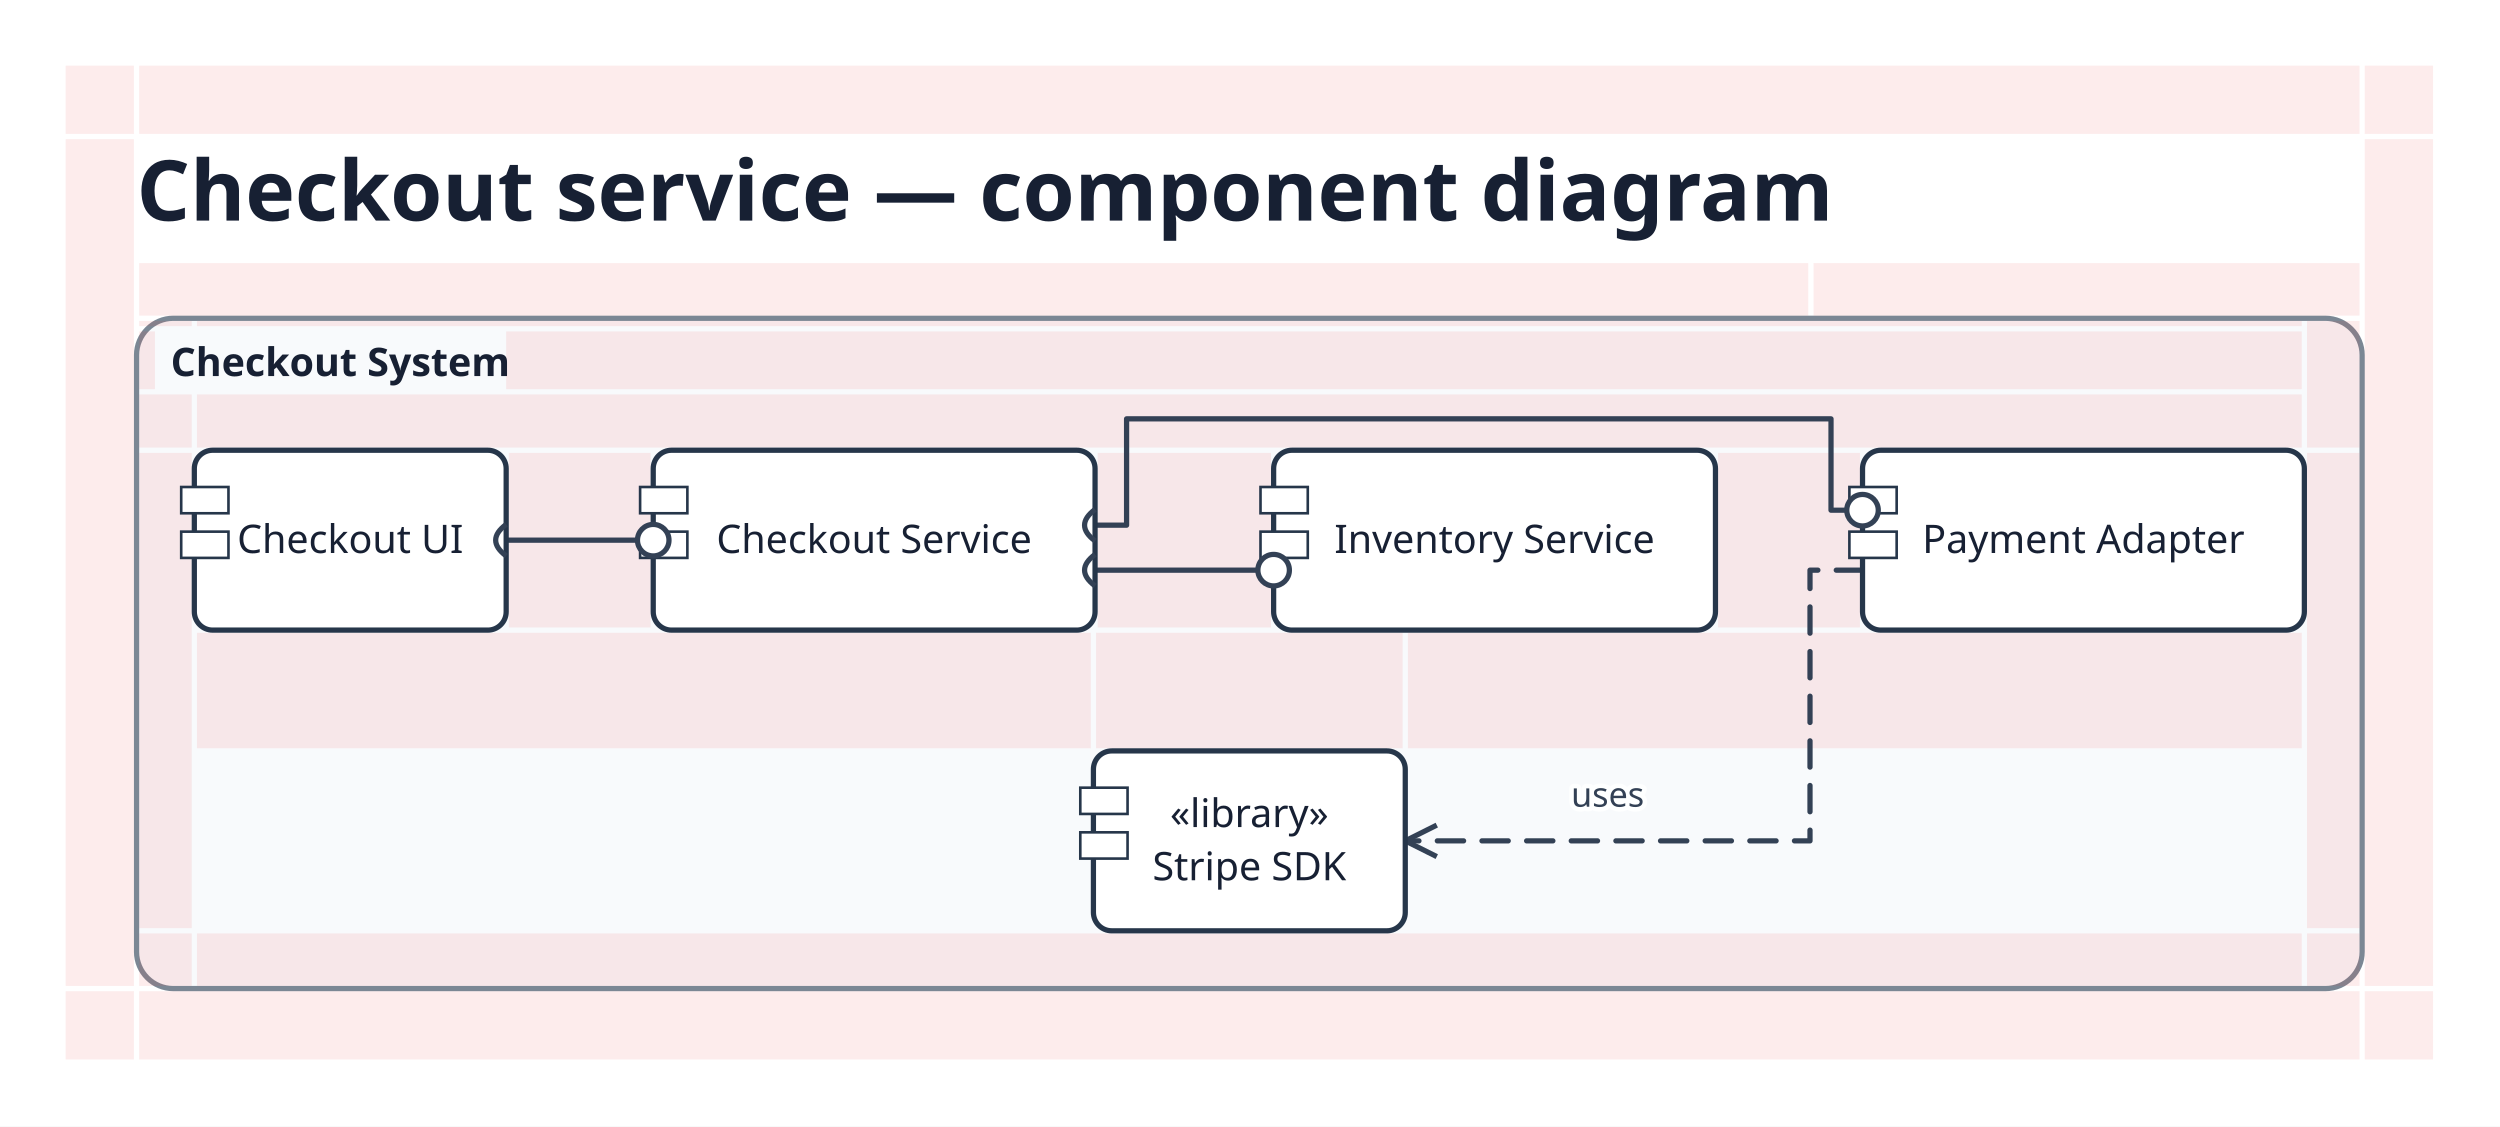
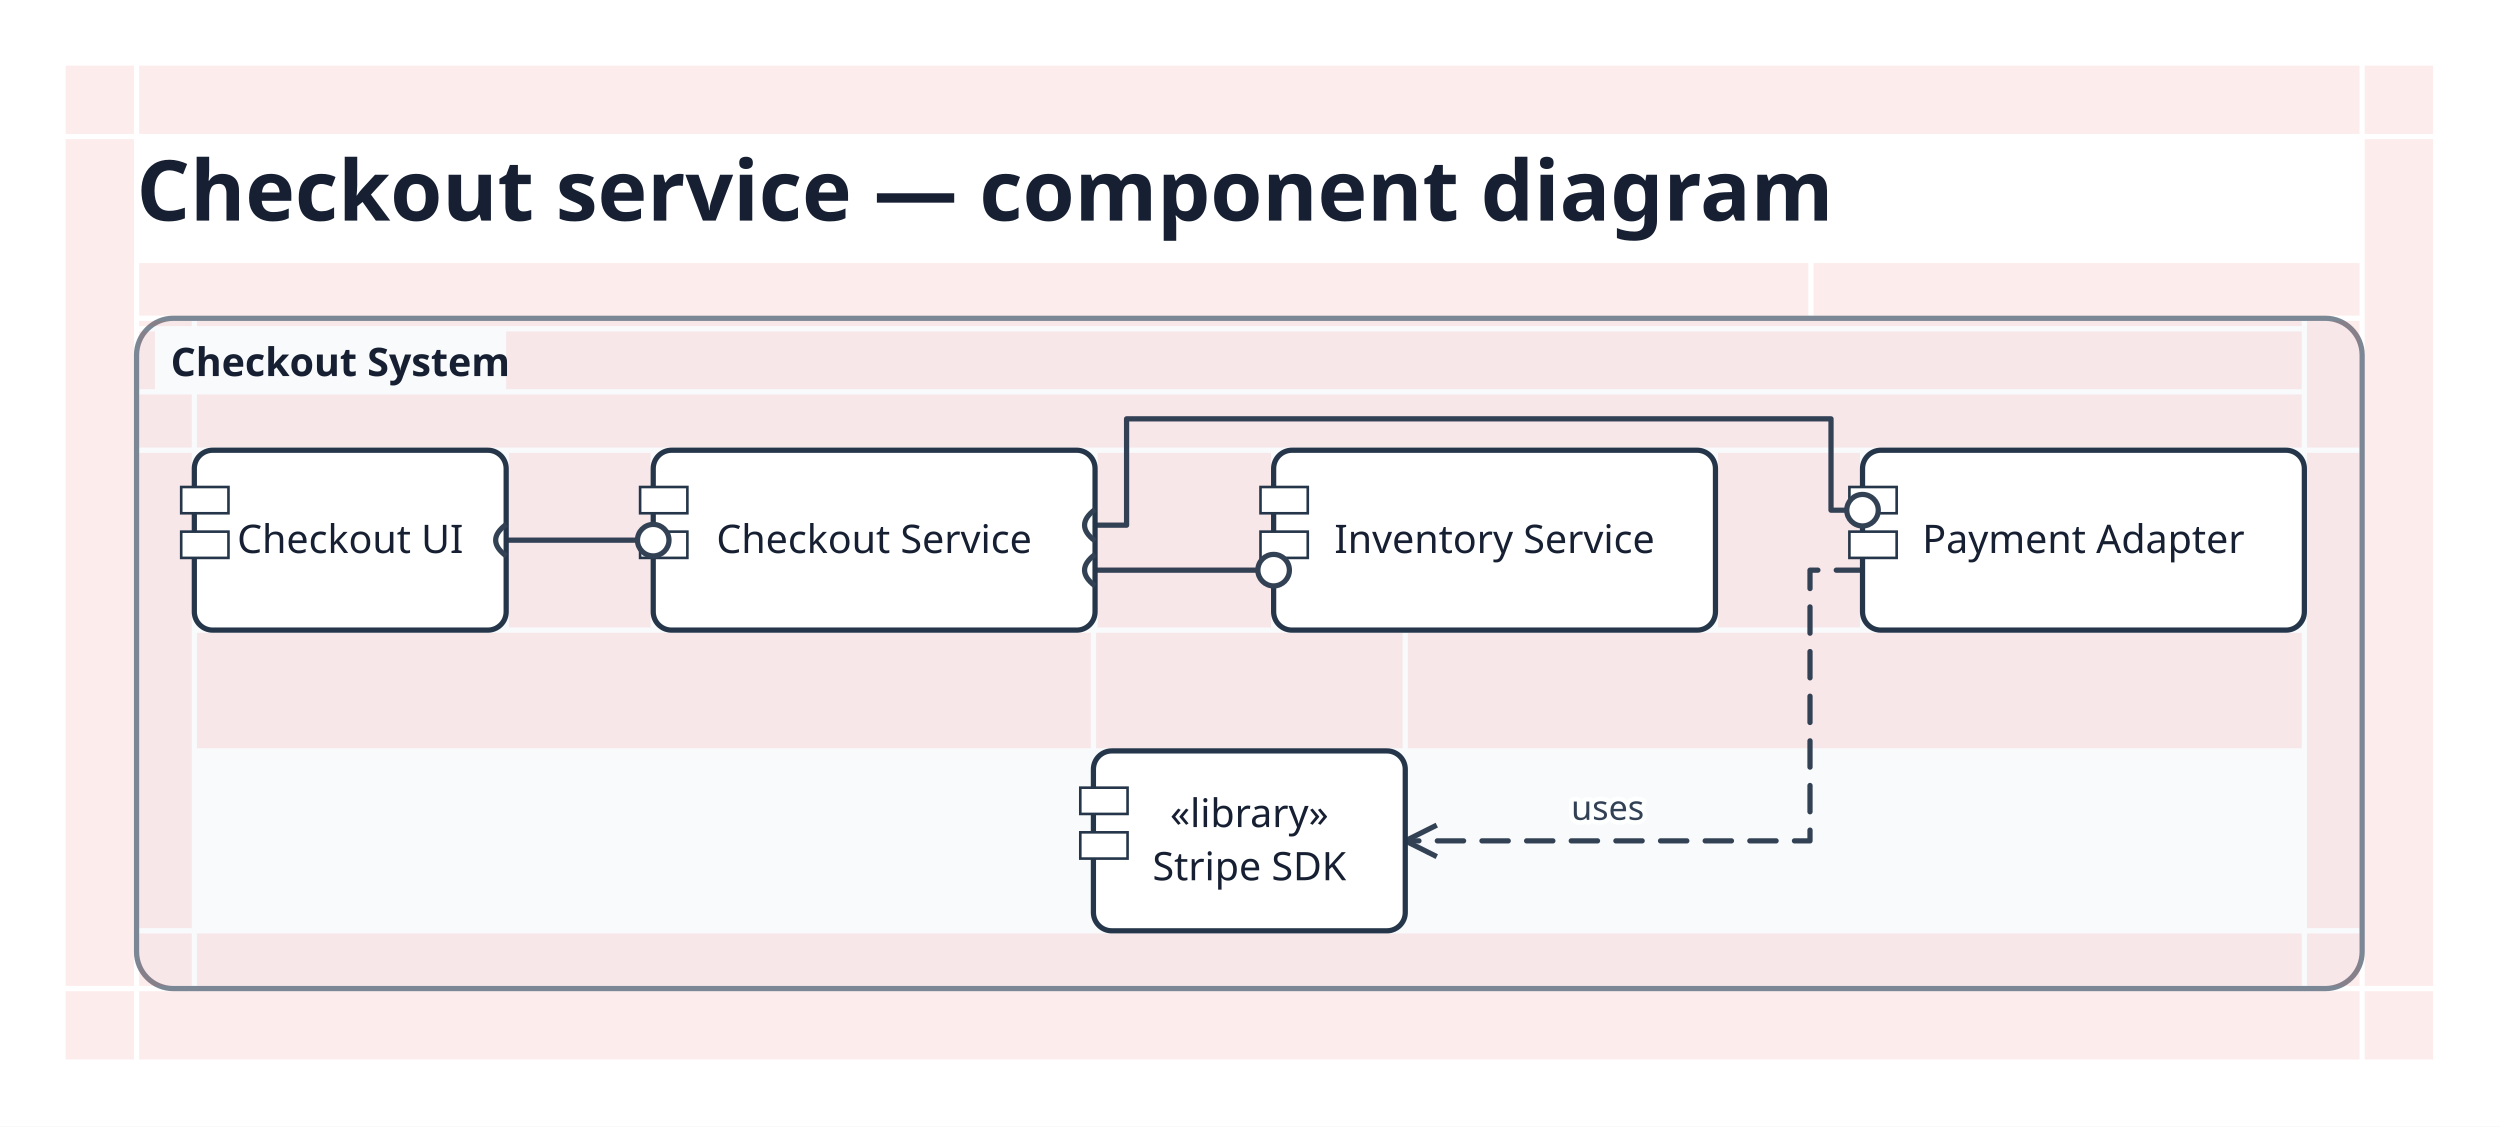
<svg xmlns="http://www.w3.org/2000/svg" width="952" height="429" viewBox="0 0 952 429" role="img" aria-label="uml-component-example">
  <rect width="100%" height="100%" fill="#ffffff" />
  <g id="boundaries">
    <rect x="52" y="121.2" width="847.5" height="255.25" rx="14" fill="#f8fafc" stroke="#7b8794" stroke-width="2" />
  </g>
  <g id="routing-regions">
    <rect data-routing-region="mesh:padding:$root:top" data-region-kind="padding" data-materialized="false" data-authored="false" x="53" y="25" width="845.5" height="26" fill="#ef4444" fill-opacity="0.1" />
    <rect data-routing-region="mesh:padding:$root:right" data-region-kind="padding" data-materialized="false" data-authored="false" x="900.5" y="53" width="26" height="322.45" fill="#ef4444" fill-opacity="0.1" />
    <rect data-routing-region="mesh:padding:$root:bottom" data-region-kind="padding" data-materialized="false" data-authored="false" x="53" y="377.45" width="845.5" height="26" fill="#ef4444" fill-opacity="0.1" />
    <rect data-routing-region="mesh:padding:$root:left" data-region-kind="padding" data-materialized="false" data-authored="false" x="25" y="53" width="26" height="322.45" fill="#ef4444" fill-opacity="0.1" />
    <rect data-routing-region="mesh:corner:$root:top-left" data-region-kind="corner" data-materialized="true" data-authored="false" x="25" y="25" width="26" height="26" fill="#ef4444" fill-opacity="0.1" />
    <rect data-routing-region="mesh:corner:$root:top-right" data-region-kind="corner" data-materialized="true" data-authored="false" x="900.5" y="25" width="26" height="26" fill="#ef4444" fill-opacity="0.1" />
    <rect data-routing-region="mesh:corner:$root:bottom-right" data-region-kind="corner" data-materialized="true" data-authored="false" x="900.5" y="377.45" width="26" height="26" fill="#ef4444" fill-opacity="0.1" />
    <rect data-routing-region="mesh:corner:$root:bottom-left" data-region-kind="corner" data-materialized="true" data-authored="false" x="25" y="377.45" width="26" height="26" fill="#ef4444" fill-opacity="0.1" />
    <rect data-routing-region="mesh:gap:$root:0" data-region-kind="gap" data-materialized="false" data-authored="false" x="53" y="100.2" width="635.6" height="20" fill="#ef4444" fill-opacity="0.1" />
    <rect data-routing-region="mesh:gap:$root:0:access-0" data-region-kind="gap" data-materialized="false" data-authored="false" x="690.6" y="100.2" width="207.9" height="20" fill="#ef4444" fill-opacity="0.1" />
    <rect data-routing-region="mesh:padding:checkout-system:top:part-0" data-region-kind="padding" data-materialized="false" data-authored="false" x="75" y="122.2" width="801.5" height="2" fill="#ef4444" fill-opacity="0.1" />
    <rect data-routing-region="mesh:padding:checkout-system:top:part-1" data-region-kind="padding" data-materialized="false" data-authored="false" x="75" y="150.2" width="801.5" height="20.25" fill="#ef4444" fill-opacity="0.1" />
    <rect data-routing-region="mesh:padding:checkout-system:top:part-2" data-region-kind="padding" data-materialized="false" data-authored="false" x="192.75" y="126.2" width="683.75" height="22" fill="#ef4444" fill-opacity="0.1" />
    <rect data-routing-region="mesh:padding:checkout-system:right" data-region-kind="padding" data-materialized="false" data-authored="false" x="878.5" y="172.45" width="20" height="181" fill="#ef4444" fill-opacity="0.1" />
    <rect data-routing-region="mesh:padding:checkout-system:bottom" data-region-kind="padding" data-materialized="false" data-authored="false" x="75" y="355.45" width="801.5" height="20" fill="#ef4444" fill-opacity="0.1" />
    <rect data-routing-region="mesh:padding:checkout-system:left" data-region-kind="padding" data-materialized="false" data-authored="false" x="53" y="172.45" width="20" height="181" fill="#ef4444" fill-opacity="0.1" />
    <rect data-routing-region="mesh:corner:checkout-system:top-left:part-0" data-region-kind="corner" data-materialized="true" data-authored="false" x="53" y="122.2" width="20" height="2" fill="#ef4444" fill-opacity="0.1" />
    <rect data-routing-region="mesh:corner:checkout-system:top-left:part-1" data-region-kind="corner" data-materialized="true" data-authored="false" x="53" y="150.2" width="20" height="20.25" fill="#ef4444" fill-opacity="0.1" />
    <rect data-routing-region="mesh:corner:checkout-system:top-left:part-2" data-region-kind="corner" data-materialized="true" data-authored="false" x="53" y="126.2" width="6" height="22" fill="#ef4444" fill-opacity="0.1" />
    <rect data-routing-region="mesh:corner:checkout-system:top-right" data-region-kind="corner" data-materialized="true" data-authored="false" x="878.5" y="122.2" width="20" height="48.25" fill="#ef4444" fill-opacity="0.1" />
    <rect data-routing-region="mesh:corner:checkout-system:bottom-right" data-region-kind="corner" data-materialized="true" data-authored="false" x="878.5" y="355.45" width="20" height="20" fill="#ef4444" fill-opacity="0.1" />
    <rect data-routing-region="mesh:corner:checkout-system:bottom-left" data-region-kind="corner" data-materialized="true" data-authored="false" x="53" y="355.45" width="20" height="20" fill="#ef4444" fill-opacity="0.1" />
    <rect data-routing-region="mesh:gap:checkout-system:0" data-region-kind="gap" data-materialized="true" data-authored="false" x="417.375" y="240.95" width="116.75" height="44" fill="#ef4444" fill-opacity="0.1" />
    <rect data-routing-region="mesh:gap:checkout-system:0:access-0" data-region-kind="gap" data-materialized="false" data-authored="false" x="75" y="240.95" width="340.375" height="44" fill="#ef4444" fill-opacity="0.1" />
    <rect data-routing-region="mesh:gap:checkout-system:0:access-1" data-region-kind="gap" data-materialized="false" data-authored="false" x="536.125" y="240.95" width="340.375" height="44" fill="#ef4444" fill-opacity="0.1" />
    <rect data-routing-region="mesh:gap:checkout-system/components:0" data-region-kind="gap" data-materialized="true" data-authored="false" x="193.75" y="172.45" width="54" height="66.5" fill="#ef4444" fill-opacity="0.1" />
    <rect data-routing-region="mesh:gap:checkout-system/components:1" data-region-kind="gap" data-materialized="true" data-authored="false" x="418" y="172.45" width="66" height="66.5" fill="#ef4444" fill-opacity="0.1" />
    <rect data-routing-region="mesh:gap:checkout-system/components:2" data-region-kind="gap" data-materialized="true" data-authored="false" x="654.25" y="172.45" width="54" height="66.5" fill="#ef4444" fill-opacity="0.1" />
  </g>
  <g id="sharing-debug" />
  <g id="corridor-dividers" />
  <g id="lines">
    <g data-line="web-checkout">
      <polyline points="192.75,205.7 248.75,205.7" fill="none" stroke="#334155" stroke-width="2" stroke-linejoin="round" stroke-linecap="round" />
    </g>
    <g data-line="checkout-inventory">
      <polyline points="417,217.117 485,217.117" fill="none" stroke="#334155" stroke-width="2" stroke-linejoin="round" stroke-linecap="round" />
    </g>
    <g data-line="checkout-payment">
      <polyline points="417,199.992 429,199.992 429,159.5 697.25,159.5 697.25,194.283 709.25,194.283" fill="none" stroke="#334155" stroke-width="2" stroke-linejoin="round" stroke-linecap="round" />
    </g>
    <g data-line="payment-sdk">
      <polyline points="709.25,217.117 689.25,217.117 689.25,320.2 535.125,320.2" fill="none" stroke="#334155" stroke-width="2" stroke-linejoin="round" stroke-linecap="round" stroke-dasharray="10 7" />
      <path d="M 547.125 314.2 L 535.125 320.2 L 547.125 326.2" fill="none" stroke="#334155" stroke-width="2" stroke-linejoin="round" />
    </g>
  </g>
  <g id="objects">
    <g>
      <rect x="74" y="171.45" width="118.75" height="68.5" rx="7" fill="#ffffff" stroke="#26364a" stroke-width="2" />
      <rect x="69" y="185.45" width="18" height="10" fill="white" stroke="#26364a" />
      <rect x="69" y="202.45" width="18" height="10" fill="white" stroke="#26364a" />
    </g>
    <g>
      <rect x="248.75" y="171.45" width="168.25" height="68.5" rx="7" fill="#ffffff" stroke="#26364a" stroke-width="2" />
      <rect x="243.75" y="185.45" width="18" height="10" fill="white" stroke="#26364a" />
      <rect x="243.75" y="202.45" width="18" height="10" fill="white" stroke="#26364a" />
    </g>
    <g>
      <rect x="485" y="171.45" width="168.25" height="68.5" rx="7" fill="#ffffff" stroke="#26364a" stroke-width="2" />
      <rect x="480" y="185.45" width="18" height="10" fill="white" stroke="#26364a" />
      <rect x="480" y="202.45" width="18" height="10" fill="white" stroke="#26364a" />
    </g>
    <g>
      <rect x="709.25" y="171.45" width="168.25" height="68.5" rx="7" fill="#ffffff" stroke="#26364a" stroke-width="2" />
      <rect x="704.25" y="185.45" width="18" height="10" fill="white" stroke="#26364a" />
      <rect x="704.25" y="202.45" width="18" height="10" fill="white" stroke="#26364a" />
    </g>
    <g>
      <rect x="416.375" y="285.95" width="118.75" height="68.5" rx="7" fill="#ffffff" stroke="#26364a" stroke-width="2" />
      <rect x="411.375" y="299.95" width="18" height="10" fill="white" stroke="#26364a" />
      <rect x="411.375" y="316.95" width="18" height="10" fill="white" stroke="#26364a" />
    </g>
  </g>
  <g id="ports">
    <path data-port-marker="required-interface" d="M 192.75 211.7 Q 184.75 205.7 192.75 199.7" fill="none" stroke="#334155" stroke-width="2" />
    <circle data-port-marker="provided-interface" cx="248.75" cy="205.7" r="6" fill="#ffffff" stroke="#334155" stroke-width="2" />
    <path data-port-marker="required-interface" d="M 417 223.117 Q 409 217.117 417 211.117" fill="none" stroke="#334155" stroke-width="2" />
    <path data-port-marker="required-interface" d="M 417 205.992 Q 409 199.992 417 193.992" fill="none" stroke="#334155" stroke-width="2" />
    <circle data-port-marker="provided-interface" cx="485" cy="217.117" r="6" fill="#ffffff" stroke="#334155" stroke-width="2" />
    <circle data-port-marker="provided-interface" cx="709.25" cy="194.283" r="6" fill="#ffffff" stroke="#334155" stroke-width="2" />
  </g>
  <g id="text">
    <text x="52" y="84" text-anchor="start" fill="#172033" font-family="ui-rounded, 'Comic Sans MS', sans-serif" font-size="32" font-weight="700">Checkout service — component diagram</text>
    <text x="65" y="143.2" text-anchor="start" fill="#172033" font-family="ui-rounded, 'Comic Sans MS', sans-serif" font-size="15" font-weight="700">Checkout System</text>
    <text x="133.375" y="210.575" text-anchor="middle" fill="#172033" font-family="ui-rounded, 'Comic Sans MS', sans-serif" font-size="15" font-weight="450">Checkout UI</text>
    <text x="332.875" y="210.575" text-anchor="middle" fill="#172033" font-family="ui-rounded, 'Comic Sans MS', sans-serif" font-size="15" font-weight="450">Checkout Service</text>
    <text x="569.125" y="210.575" text-anchor="middle" fill="#172033" font-family="ui-rounded, 'Comic Sans MS', sans-serif" font-size="15" font-weight="450">Inventory Service</text>
    <text x="793.375" y="210.575" text-anchor="middle" fill="#172033" font-family="ui-rounded, 'Comic Sans MS', sans-serif" font-size="15" font-weight="450">Payment Adapter</text>
    <text x="475.75" y="314.95" text-anchor="middle" fill="#172033" font-family="ui-rounded, 'Comic Sans MS', sans-serif" font-size="15" font-weight="450">«library»</text>
    <text x="475.75" y="335.2" text-anchor="middle" fill="#172033" font-family="ui-rounded, 'Comic Sans MS', sans-serif" font-size="15" font-weight="450">Stripe SDK</text>
    <g data-line-label="payment-sdk">
-       <text x="612.188" y="307.2" text-anchor="middle" font-family="ui-rounded, sans-serif" font-size="13" fill="#334155" stroke="#ffffff" stroke-opacity=".92" stroke-width="3.5" stroke-linejoin="round" paint-order="stroke fill">uses</text>
+       <text x="612.188" y="312.2" text-anchor="middle" font-family="ui-rounded, sans-serif" font-size="13" fill="#334155" stroke="#ffffff" stroke-opacity=".92" stroke-width="3.5" stroke-linejoin="round" paint-order="stroke fill">uses</text>
    </g>
  </g>
</svg>
